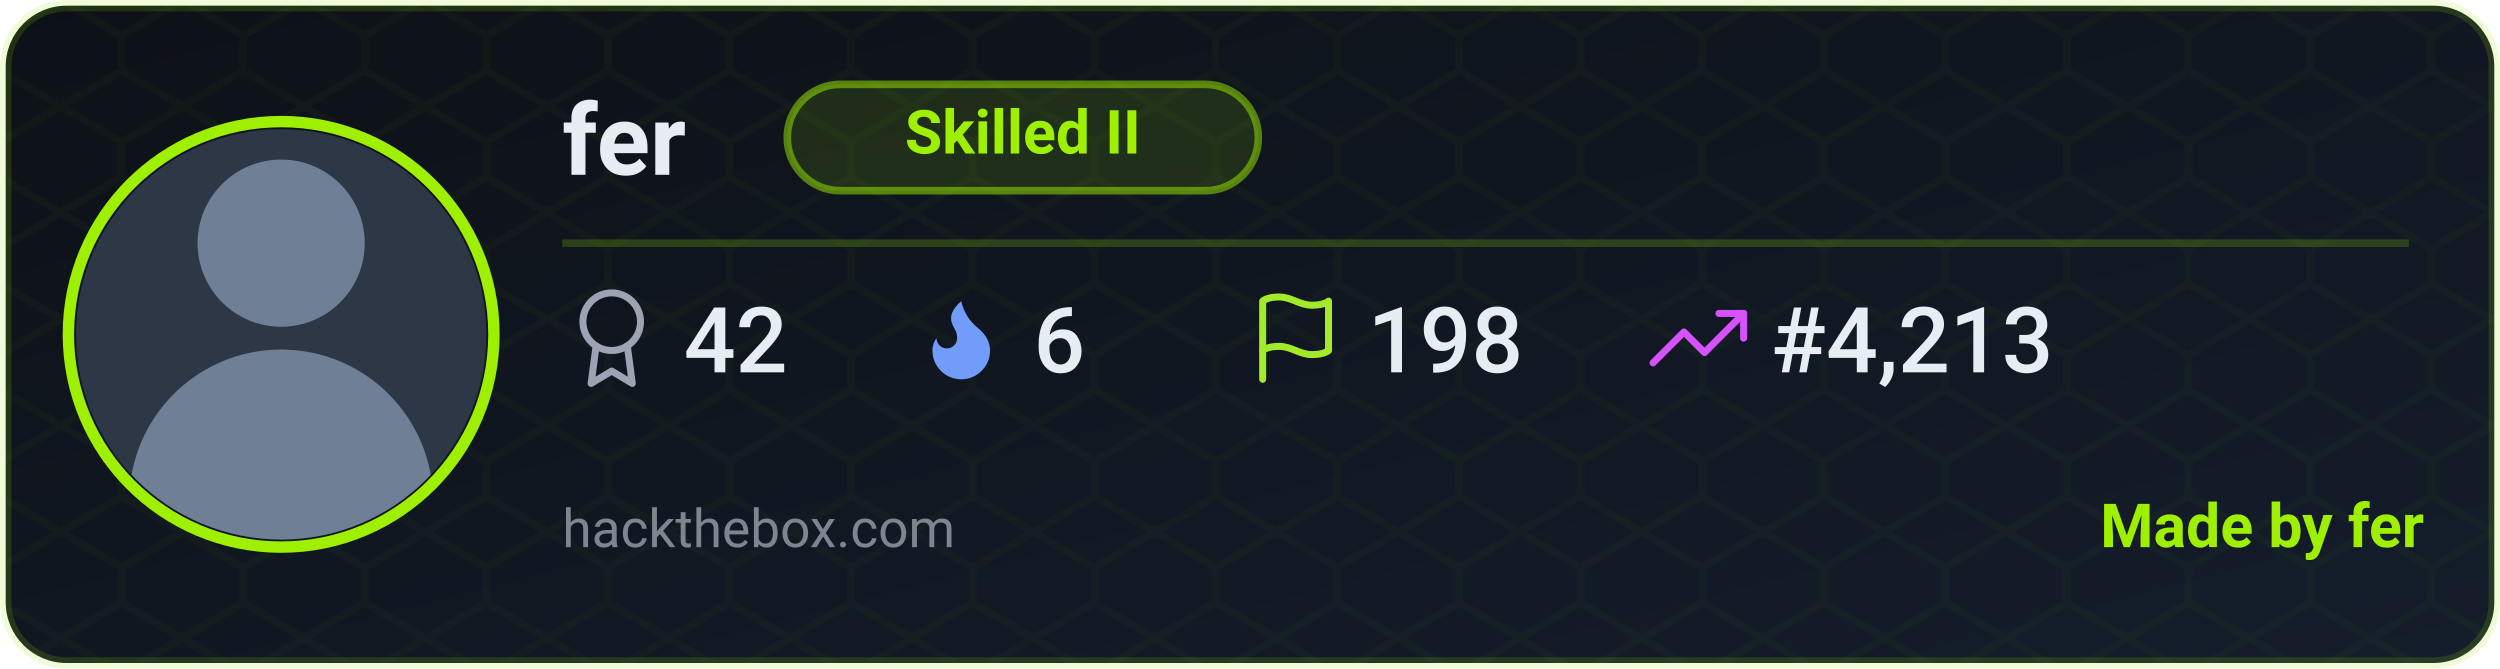
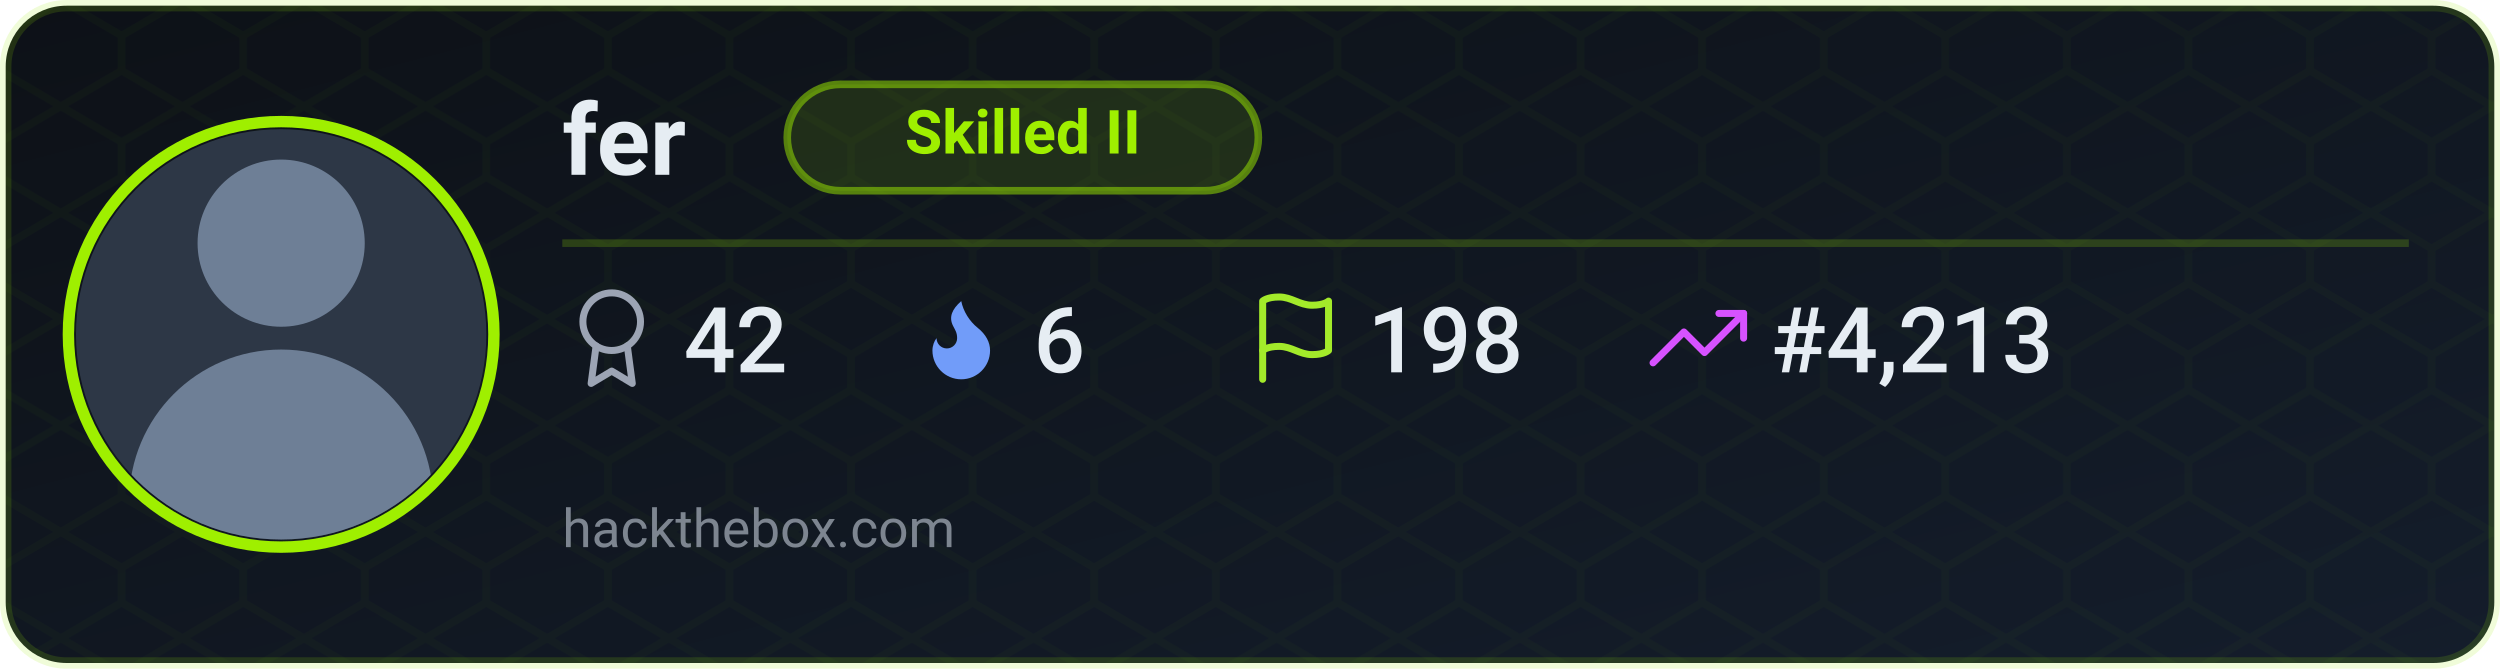
<svg xmlns="http://www.w3.org/2000/svg" width="329" height="88" viewBox="0 0 329 88" role="img" aria-label="Hack The Box profile badge for fer">
  <defs>
    <linearGradient id="bg" x1="0" y1="0" x2="1" y2="1">
      <stop offset="0%" stop-color="#0d1117" />
      <stop offset="100%" stop-color="#141d2b" />
    </linearGradient>
    <pattern id="hex" width="16" height="14" patternUnits="userSpaceOnUse" patternTransform="translate(0,0)">
      <path d="M8 0 L16 4.7 L16 9.3 L8 14 L0 9.3 L0 4.7 Z" fill="none" stroke="#9FEF00" stroke-opacity="0.025" stroke-width="1" />
    </pattern>
    <clipPath id="avatarClip">
      <circle cx="37" cy="44" r="27" />
    </clipPath>
  </defs>
  <rect x="0.75" y="0.75" width="327.5" height="86.5" rx="8" fill="url(#bg)" stroke="#9FEF00" stroke-opacity="0.15" stroke-width="1.5" />
  <rect x="0.75" y="0.75" width="327.5" height="86.5" rx="8" fill="url(#hex)" />
  <circle cx="37" cy="44" r="28" fill="none" stroke="#9FEF00" stroke-width="1.5" />
  <rect x="10" y="17" width="54" height="54" fill="#2d3746" clip-path="url(#avatarClip)" />
  <circle cx="37" cy="32" r="11" fill="#6e7f96" clip-path="url(#avatarClip)" />
  <circle cx="37" cy="66" r="20" fill="#6e7f96" clip-path="url(#avatarClip)" />
  <text x="74" y="23" font-family="-apple-system, BlinkMacSystemFont, 'Segoe UI', Roboto, Helvetica, Arial, sans-serif" font-size="13" font-weight="600" fill="#e6edf3">fer</text>
  <g transform="translate(103.6,11.1)">
    <rect width="62.0" height="14" rx="7" fill="#9FEF00" fill-opacity="0.12" stroke="#9FEF00" stroke-opacity="0.5" />
    <text x="31.0" y="9.1" text-anchor="middle" font-family="-apple-system, BlinkMacSystemFont, 'Segoe UI', Roboto, Helvetica, Arial, sans-serif" font-size="8" font-weight="600" fill="#9FEF00">Skilled II</text>
  </g>
  <line x1="74" y1="32" x2="317" y2="32" stroke="#9FEF00" stroke-opacity="0.2" stroke-width="1" />
  <g>
    <g transform="translate(74,38) scale(0.5416667)">
      <g fill="none" stroke="#9CA4B4" stroke-width="1.7" stroke-linecap="round" stroke-linejoin="round">
        <circle cx="12" cy="8" r="7" />
        <polyline points="8.21 13.89 7 23 12 20 17 23 15.79 13.88" />
      </g>
    </g>
    <text x="90" y="49" font-family="-apple-system, BlinkMacSystemFont, 'Segoe UI', Roboto, Helvetica, Arial, sans-serif" font-size="12" font-weight="500" fill="#e6edf3">42</text>
  </g>
  <g>
    <g transform="translate(120,38) scale(0.5416667)">
      <g fill="#719CF9" stroke="none">
        <path d="M8.5 14.5A2.5 2.5 0 0 0 11 12c0-1.38-.5-2-1-3-1.072-2.143-.224-4.054 2-6 .5 2.5 2 4.9 4 6.5 2 1.6 3 3.5 3 5.5a7 7 0 1 1-14 0c0-1.153.433-2.294 1-3a2.5 2.5 0 0 0 2.5 2.5z" />
      </g>
    </g>
    <text x="136" y="49" font-family="-apple-system, BlinkMacSystemFont, 'Segoe UI', Roboto, Helvetica, Arial, sans-serif" font-size="12" font-weight="500" fill="#e6edf3">6</text>
  </g>
  <g>
    <g transform="translate(164,38) scale(0.5416667)">
      <g fill="none" stroke="#A3EA2A" stroke-width="1.7" stroke-linecap="round" stroke-linejoin="round">
        <path d="M4 15s1-1 4-1 5 2 8 2 4-1 4-1V3s-1 1-4 1-5-2-8-2-4 1-4 1z" />
        <line x1="4" y1="22" x2="4" y2="15" />
      </g>
    </g>
    <text x="180" y="49" font-family="-apple-system, BlinkMacSystemFont, 'Segoe UI', Roboto, Helvetica, Arial, sans-serif" font-size="12" font-weight="500" fill="#e6edf3">198</text>
  </g>
  <g>
    <g transform="translate(217,38) scale(0.5416667)">
      <g fill="none" stroke="#D752FF" stroke-width="1.7" stroke-linecap="round" stroke-linejoin="round">
        <polyline points="23 6 13.5 15.5 8.5 10.5 1 18" />
        <polyline points="17 6 23 6 23 12" />
      </g>
    </g>
    <text x="233" y="49" font-family="-apple-system, BlinkMacSystemFont, 'Segoe UI', Roboto, Helvetica, Arial, sans-serif" font-size="12" font-weight="500" fill="#e6edf3">#4,213</text>
  </g>
  <text x="74" y="72" font-family="-apple-system, BlinkMacSystemFont, 'Segoe UI', Roboto, Helvetica, Arial, sans-serif" font-size="7" fill="#7d8590">hackthebox.com</text>
-   <text x="319" y="72" text-anchor="end" font-family="-apple-system, BlinkMacSystemFont, 'Segoe UI', Roboto, Helvetica, Arial, sans-serif" font-size="8" font-weight="700" fill="#9FEF00">Made by fer</text>
</svg>
